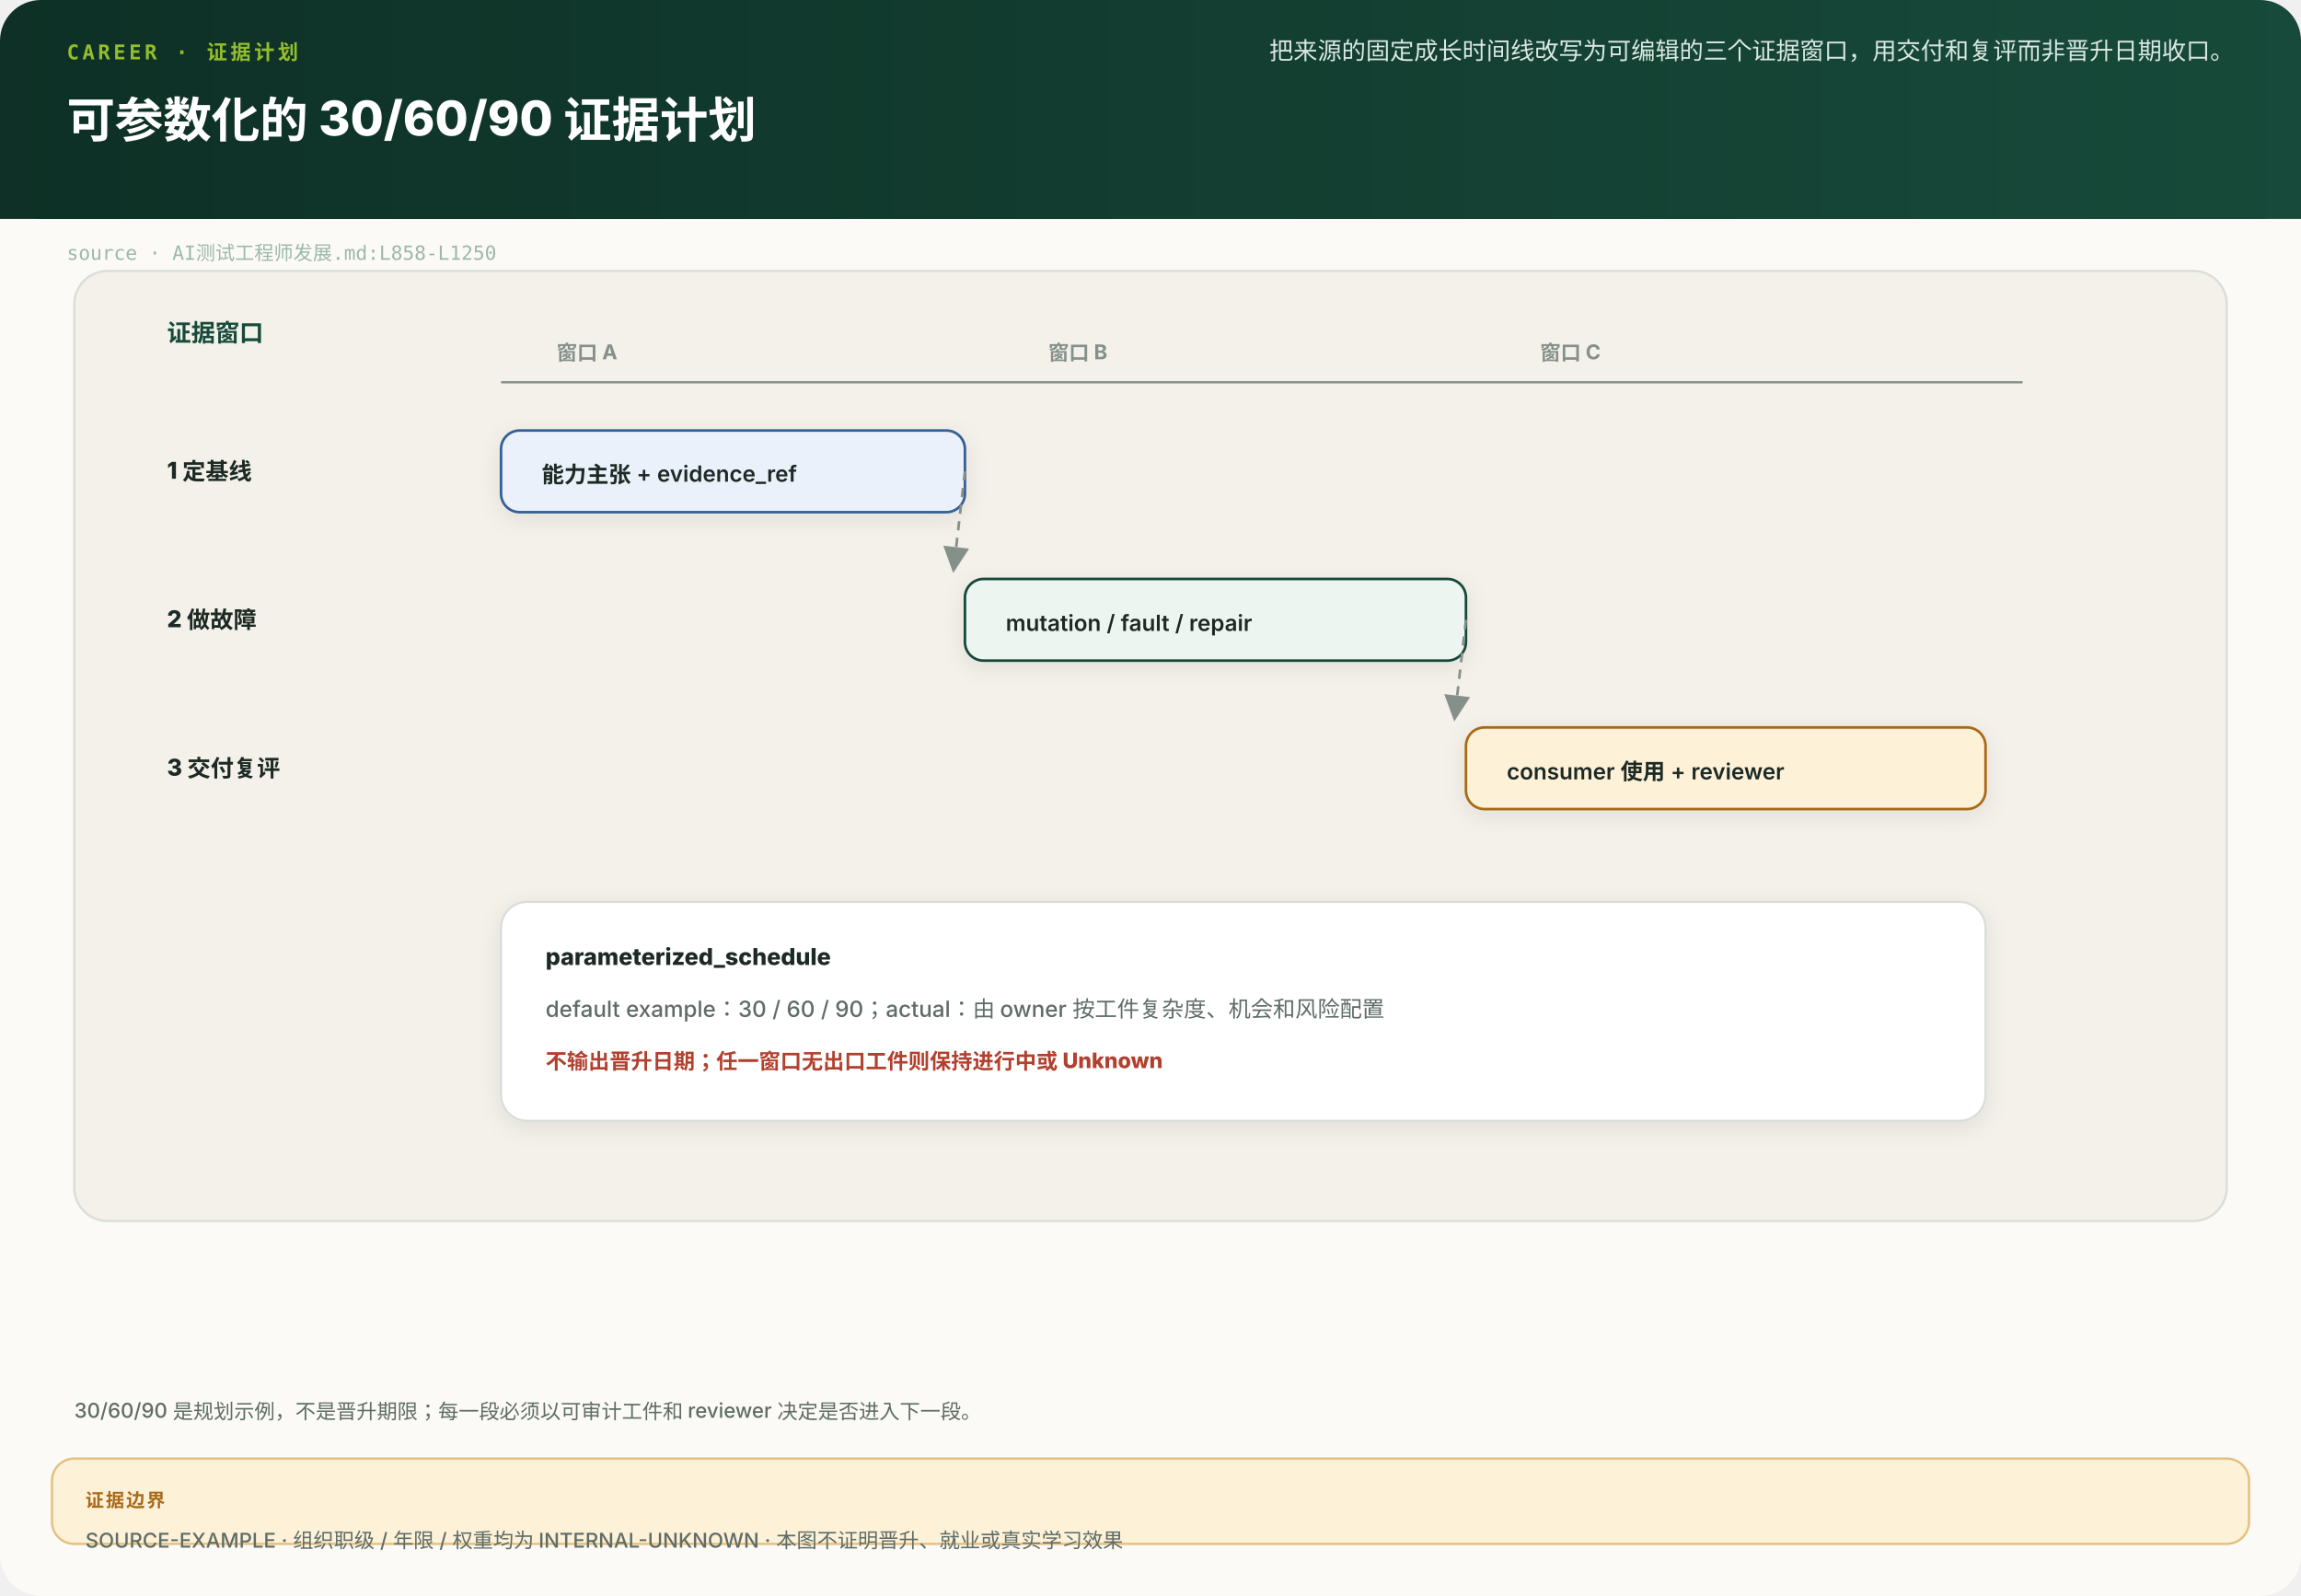
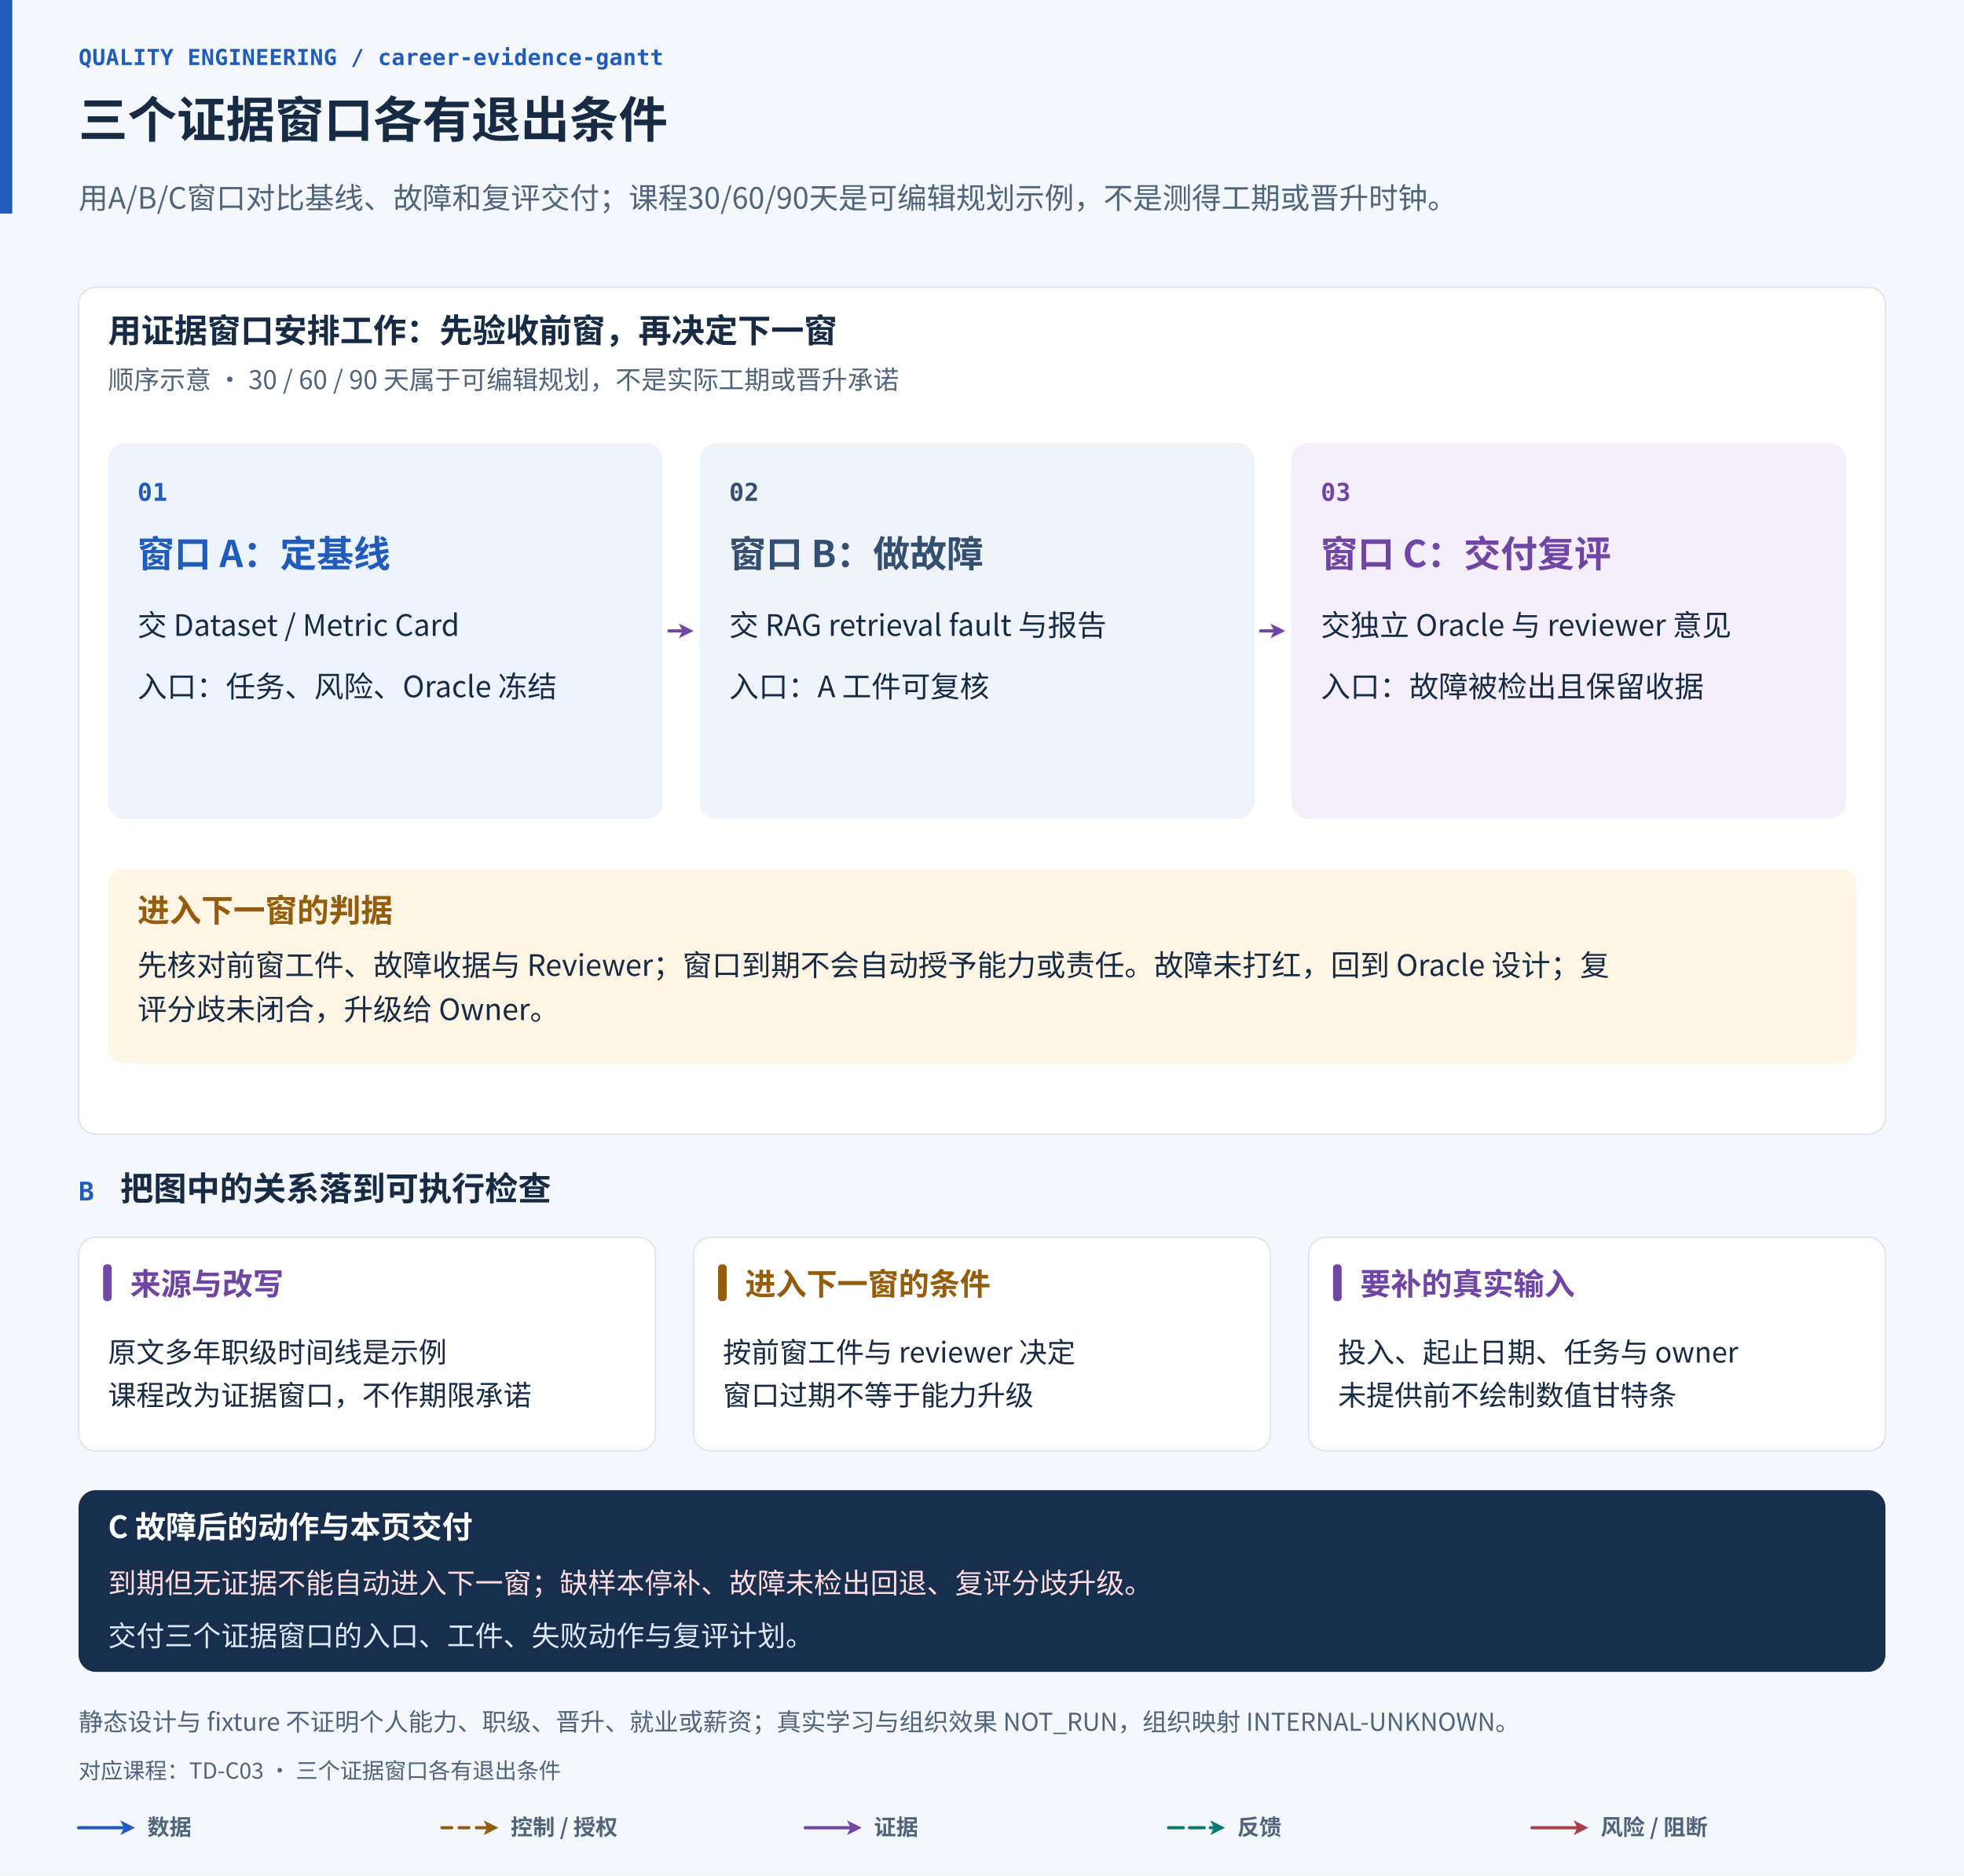
- <svg xmlns="http://www.w3.org/2000/svg" role="img" aria-labelledby="title desc" viewBox="0 0 1240 860" width="1240" height="860">
+ <svg xmlns="http://www.w3.org/2000/svg" width="1600" height="1528" viewBox="0 0 1600 1528" role="img" aria-labelledby="title desc" data-redraw-version="2">
+   <style>text{font-family:'PingFang SC','Microsoft YaHei','Noto Sans CJK SC',system-ui,sans-serif}.mono{font-family:'SFMono-Regular',Consolas,monospace;letter-spacing:.25px}</style>
  <defs>
-     <filter id="ds-soft" x="-20%" y="-20%" width="140%" height="150%">
-       <feDropShadow dx="0" dy="3" stdDeviation="6" flood-color="#0e3026" flood-opacity="0.08" />
-     </filter>
-     <filter id="ds-strong" x="-20%" y="-20%" width="140%" height="150%">
-       <feDropShadow dx="0" dy="5" stdDeviation="10" flood-color="#0e3026" flood-opacity="0.13" />
-     </filter>
-     <linearGradient id="ds-header-grad" x1="0" y1="0" x2="1" y2="0">
-       <stop offset="0" stop-color="#0e3026" />
-       <stop offset="1" stop-color="#174a3a" />
-     </linearGradient>
-     <marker id="ds-arw-forest" markerWidth="10" markerHeight="10" refX="8" refY="5" orient="auto">
-       <path d="M0 0 L10 5 L0 10 z" fill="#174a3a" />
+     <marker id="arr-data" markerUnits="userSpaceOnUse" markerWidth="12" markerHeight="12" refX="3" refY="6" orient="auto">
+       <path d="M0 0L12 6L0 12L3 6Z" fill="#215cbb" />
    </marker>
-     <marker id="ds-arw-amber" markerWidth="10" markerHeight="10" refX="8" refY="5" orient="auto">
-       <path d="M0 0 L10 5 L0 10 z" fill="#a96a18" />
+     <marker id="arr-control" markerUnits="userSpaceOnUse" markerWidth="12" markerHeight="12" refX="3" refY="6" orient="auto">
+       <path d="M0 0L12 6L0 12L3 6Z" fill="#945c0b" />
    </marker>
-     <marker id="ds-arw-red" markerWidth="10" markerHeight="10" refX="8" refY="5" orient="auto">
-       <path d="M0 0 L10 5 L0 10 z" fill="#b2402f" />
+     <marker id="arr-evidence" markerUnits="userSpaceOnUse" markerWidth="12" markerHeight="12" refX="3" refY="6" orient="auto">
+       <path d="M0 0L12 6L0 12L3 6Z" fill="#7045a4" />
    </marker>
-     <marker id="ds-arw-soft" markerWidth="10" markerHeight="10" refX="8" refY="5" orient="auto">
-       <path d="M0 0 L10 5 L0 10 z" fill="#85908a" />
+     <marker id="arr-feedback" markerUnits="userSpaceOnUse" markerWidth="12" markerHeight="12" refX="3" refY="6" orient="auto">
+       <path d="M0 0L12 6L0 12L3 6Z" fill="#087b76" />
+     </marker>
+     <marker id="arr-risk" markerUnits="userSpaceOnUse" markerWidth="12" markerHeight="12" refX="3" refY="6" orient="auto">
+       <path d="M0 0L12 6L0 12L3 6Z" fill="#ad3e4c" />
    </marker>
  </defs>
-   <style>
-     .ds-bg{fill:#fbfaf6}
-     .ds-header{fill:url(#ds-header-grad)}
-     .ds-eyebrow{font:700 11px ui-monospace,SFMono-Regular,Menlo,Consolas,monospace;letter-spacing:.16em;fill:#93bd2c}
-     .ds-title{font:800 26px -apple-system,BlinkMacSystemFont,'Segoe UI','PingFang SC','Hiragino Sans GB','Microsoft YaHei',sans-serif;fill:#ffffff}
-     .ds-subtitle{font:500 13px -apple-system,BlinkMacSystemFont,'Segoe UI','PingFang SC','Hiragino Sans GB','Microsoft YaHei',sans-serif;fill:#d9e8e0}
-     .ds-source{font:500 10.5px ui-monospace,SFMono-Regular,Menlo,Consolas,monospace;fill:#9db7ab}
-     .ds-section{font:800 11px ui-monospace,SFMono-Regular,Menlo,Consolas,monospace;letter-spacing:.12em;fill:#174a3a}
-     .ds-foot{font:500 11px -apple-system,BlinkMacSystemFont,'Segoe UI','PingFang SC','Hiragino Sans GB','Microsoft YaHei',sans-serif;fill:#5f6c66}
-     .ds-footbadge{font:800 10px ui-monospace,SFMono-Regular,Menlo,Consolas,monospace;letter-spacing:.1em;fill:#a96a18}
-     .ds-node rect{stroke-width:1.4}
-     .ds-node-title{font:800 13.5px -apple-system,BlinkMacSystemFont,'Segoe UI','PingFang SC','Hiragino Sans GB','Microsoft YaHei',sans-serif;fill:#1c2924}
-     .ds-node-detail{font:500 10.5px -apple-system,BlinkMacSystemFont,'Segoe UI','PingFang SC','Hiragino Sans GB','Microsoft YaHei',sans-serif;fill:#5f6c66}
-     .ds-node-index{font:800 10px ui-monospace,SFMono-Regular,Menlo,Consolas,monospace;fill:#85908a}
-     .ds-edge{fill:none;stroke:#174a3a;stroke-width:2}
-     .ds-edge-label{font:600 9.5px -apple-system,BlinkMacSystemFont,'Segoe UI','PingFang SC','Hiragino Sans GB','Microsoft YaHei',sans-serif;fill:#5f6c66;paint-order:stroke;stroke:#fbfaf6;stroke-width:4px}
-     .ds-legend{font:500 10px -apple-system,BlinkMacSystemFont,'Segoe UI','PingFang SC','Hiragino Sans GB','Microsoft YaHei',sans-serif;fill:#5f6c66}
- 
- .cc-title{font:800 18px -apple-system,BlinkMacSystemFont,'Segoe UI','PingFang SC','Hiragino Sans GB','Microsoft YaHei',sans-serif;fill:#1c2924}
- .cc-label{font:800 10.5px ui-monospace,SFMono-Regular,Menlo,Consolas,monospace;letter-spacing:.12em;fill:#85908a}
- .cc-value{font:500 12.5px -apple-system,BlinkMacSystemFont,'Segoe UI','PingFang SC','Hiragino Sans GB','Microsoft YaHei',sans-serif;fill:#5f6c66}
- .cc-note{font:500 11px -apple-system,BlinkMacSystemFont,'Segoe UI','PingFang SC','Hiragino Sans GB','Microsoft YaHei',sans-serif;fill:#5f6c66}
- </style>
-   <rect class="ds-bg" width="1240" height="860" rx="22" />
-   <rect class="ds-header" x="0" y="0" width="1240" height="118" rx="22" />
-   <rect class="ds-header" x="0" y="96" width="1240" height="22" />
-   <text class="ds-eyebrow" x="36" y="32">CAREER · 证据计划</text>
-   <text class="ds-subtitle" x="1204" y="32" text-anchor="end">把来源的固定成长时间线改写为可编辑的三个证据窗口，用交付和复评而非晋升日期收口。</text>
-   <text class="ds-title" x="36" y="74">可参数化的 30/60/90 证据计划</text>
-   <text class="ds-source" x="36" y="140">source · AI测试工程师发展.md:L858-L1250</text>
-   <g data-source-ref="AI测试工程师发展.md:L858-L1250">
-     <rect x="40" y="146" width="1160" height="512" rx="18" fill="#f3f1e9" stroke="#d9ded9" stroke-width="1.2" />
-     <text x="90" y="184" font-family="-apple-system,BlinkMacSystemFont,'Segoe UI','PingFang SC','Hiragino Sans GB','Microsoft YaHei',sans-serif" font-size="13" font-weight="800" fill="#174a3a" text-anchor="start">证据窗口</text>
-     <line x1="270" y1="206" x2="1090" y2="206" stroke="#85908a" stroke-width="1.2" />
-     <text x="300" y="194" font-family="-apple-system,BlinkMacSystemFont,'Segoe UI','PingFang SC','Hiragino Sans GB','Microsoft YaHei',sans-serif" font-size="11" font-weight="700" fill="#85908a" text-anchor="start">窗口 A</text>
-     <text x="565" y="194" font-family="-apple-system,BlinkMacSystemFont,'Segoe UI','PingFang SC','Hiragino Sans GB','Microsoft YaHei',sans-serif" font-size="11" font-weight="700" fill="#85908a" text-anchor="start">窗口 B</text>
-     <text x="830" y="194" font-family="-apple-system,BlinkMacSystemFont,'Segoe UI','PingFang SC','Hiragino Sans GB','Microsoft YaHei',sans-serif" font-size="11" font-weight="700" fill="#85908a" text-anchor="start">窗口 C</text>
-     <text x="90" y="258" font-family="-apple-system,BlinkMacSystemFont,'Segoe UI','PingFang SC','Hiragino Sans GB','Microsoft YaHei',sans-serif" font-size="12.5" font-weight="800" fill="#1c2924" text-anchor="start">1 定基线</text>
-     <g filter="url(#ds-soft)">
-       <rect x="270" y="232" width="250" height="44" rx="10" fill="#eaf1fa" stroke="#355f96" stroke-width="1.4" />
+   <rect width="1600" height="1528" fill="#f4f7fb" />
+   <rect width="10" height="174" fill="#215cbb" />
+   <text x="64" y="53" font-size="18" fill="#215cbb" font-weight="750" class="mono">QUALITY ENGINEERING  /  career-evidence-gantt</text>
+   <text x="64" y="112" font-size="40" fill="#172b45" font-weight="750">三个证据窗口各有退出条件</text>
+   <text x="64" y="170" font-size="24" fill="#50647c" font-weight="450">用A/B/C窗口对比基线、故障和复评交付；课程30/60/90天是可编辑规划示例，不是测得工期或晋升时钟。</text>
+   <g id="evidence-windows" data-region="64,234,1472,690">
+     <rect x="64" y="234" width="1472" height="690" rx="14" fill="#fff" stroke="#d9e2ed" />
+     <text x="88" y="279" font-size="27" fill="#172b45" font-weight="700">用证据窗口安排工作：先验收前窗，再决定下一窗</text>
+     <text x="88" y="317" font-size="21" fill="#50647c" font-weight="450">顺序示意 · 30 / 60 / 90 天属于可编辑规划，不是实际工期或晋升承诺</text>
+     <g id="window-0" class="node" data-region="88,361,452,306">
+       <rect x="88" y="361" width="452" height="306" rx="14" fill="#edf3ff" stroke="none" />
+       <text x="112" y="408" font-size="20" fill="#215cbb" font-weight="750" class="mono">01</text>
+       <text x="112" y="462" font-size="30" fill="#215cbb" font-weight="700">窗口 A：定基线</text>
+       <text x="112" y="518" font-size="24" fill="#172b45" font-weight="450">交 Dataset / Metric Card</text>
+       <text x="112" y="568" font-size="24" fill="#172b45" font-weight="450">入口：任务、风险、Oracle 冻结</text>
    </g>
-     <text x="292" y="260" font-family="-apple-system,BlinkMacSystemFont,'Segoe UI','PingFang SC','Hiragino Sans GB','Microsoft YaHei',sans-serif" font-size="12" font-weight="600" fill="#1c2924" text-anchor="start">能力主张 + evidence_ref</text>
-     <text x="90" y="338" font-family="-apple-system,BlinkMacSystemFont,'Segoe UI','PingFang SC','Hiragino Sans GB','Microsoft YaHei',sans-serif" font-size="12.5" font-weight="800" fill="#1c2924" text-anchor="start">2 做故障</text>
-     <g filter="url(#ds-soft)">
-       <rect x="520" y="312" width="270" height="44" rx="10" fill="#edf5f0" stroke="#174a3a" stroke-width="1.4" />
+     <path class="edge edge-evidence" d="M545 514 L556 514" fill="none" stroke="#7045a4" stroke-width="2.6" stroke-linecap="round" stroke-linejoin="round" marker-end="url(#arr-evidence)" />
+     <g id="window-1" class="node" data-region="570,361,452,306">
+       <rect x="570" y="361" width="452" height="306" rx="14" fill="#eff4fa" stroke="none" />
+       <text x="594" y="408" font-size="20" fill="#344f70" font-weight="750" class="mono">02</text>
+       <text x="594" y="462" font-size="30" fill="#344f70" font-weight="700">窗口 B：做故障</text>
+       <text x="594" y="518" font-size="24" fill="#172b45" font-weight="450">交 RAG retrieval fault 与报告</text>
+       <text x="594" y="568" font-size="24" fill="#172b45" font-weight="450">入口：A 工件可复核</text>
    </g>
-     <text x="542" y="340" font-family="-apple-system,BlinkMacSystemFont,'Segoe UI','PingFang SC','Hiragino Sans GB','Microsoft YaHei',sans-serif" font-size="12" font-weight="600" fill="#1c2924" text-anchor="start">mutation / fault / repair</text>
-     <text x="90" y="418" font-family="-apple-system,BlinkMacSystemFont,'Segoe UI','PingFang SC','Hiragino Sans GB','Microsoft YaHei',sans-serif" font-size="12.5" font-weight="800" fill="#1c2924" text-anchor="start">3 交付复评</text>
-     <g filter="url(#ds-soft)">
-       <rect x="790" y="392" width="280" height="44" rx="10" fill="#fdf1d8" stroke="#a96a18" stroke-width="1.4" />
+     <path class="edge edge-evidence" d="M1027 514 L1038 514" fill="none" stroke="#7045a4" stroke-width="2.6" stroke-linecap="round" stroke-linejoin="round" marker-end="url(#arr-evidence)" />
+     <g id="window-2" class="node" data-region="1052,361,452,306">
+       <rect x="1052" y="361" width="452" height="306" rx="14" fill="#f4effb" stroke="none" />
+       <text x="1076" y="408" font-size="20" fill="#7045a4" font-weight="750" class="mono">03</text>
+       <text x="1076" y="462" font-size="30" fill="#7045a4" font-weight="700">窗口 C：交付复评</text>
+       <text x="1076" y="518" font-size="24" fill="#172b45" font-weight="450">交独立 Oracle 与 reviewer 意见</text>
+       <text x="1076" y="568" font-size="24" fill="#172b45" font-weight="450">入口：故障被检出且保留收据</text>
    </g>
-     <text x="812" y="420" font-family="-apple-system,BlinkMacSystemFont,'Segoe UI','PingFang SC','Hiragino Sans GB','Microsoft YaHei',sans-serif" font-size="12" font-weight="600" fill="#1c2924" text-anchor="start">consumer 使用 + reviewer</text>
-     <path d="M520 254 L514 306" fill="none" stroke="#85908a" stroke-width="1.4" stroke-dasharray="5 4" marker-end="url(#ds-arw-soft)" />
-     <path d="M790 334 L784 386" fill="none" stroke="#85908a" stroke-width="1.4" stroke-dasharray="5 4" marker-end="url(#ds-arw-soft)" />
-     <g filter="url(#ds-soft)">
-       <rect x="270" y="486" width="800" height="118" rx="14" fill="#fff" stroke="#d9ded9" stroke-width="1.2" />
-     </g>
-     <text x="294" y="520" font-family="-apple-system,BlinkMacSystemFont,'Segoe UI','PingFang SC','Hiragino Sans GB','Microsoft YaHei',sans-serif" font-size="12.5" font-weight="800" fill="#1c2924" text-anchor="start">parameterized_schedule</text>
-     <text x="294" y="548" font-family="-apple-system,BlinkMacSystemFont,'Segoe UI','PingFang SC','Hiragino Sans GB','Microsoft YaHei',sans-serif" font-size="12" font-weight="500" fill="#5f6c66" text-anchor="start">default example：30 / 60 / 90；actual：由 owner 按工件复杂度、机会和风险配置</text>
-     <text x="294" y="576" font-family="-apple-system,BlinkMacSystemFont,'Segoe UI','PingFang SC','Hiragino Sans GB','Microsoft YaHei',sans-serif" font-size="11.5" font-weight="800" fill="#b2402f" text-anchor="start">不输出晋升日期；任一窗口无出口工件则保持进行中或 Unknown</text>
+     <rect x="88" y="708" width="1424" height="158" rx="12" fill="#fff5e5" stroke="none" />
+     <text x="112" y="751" font-size="26" fill="#945c0b" font-weight="700">进入下一窗的判据</text>
+     <text x="112" y="795" font-size="24" fill="#172b45" font-weight="450">先核对前窗工件、故障收据与 Reviewer；窗口到期不会自动授予能力或责任。故障未打红，回到 Oracle 设计；复</text>
+     <text x="112" y="831" font-size="24" fill="#172b45" font-weight="450">评分歧未闭合，升级给 Owner。</text>
  </g>
-   <text x="40" y="764" font-family="-apple-system,BlinkMacSystemFont,'Segoe UI','PingFang SC','Hiragino Sans GB','Microsoft YaHei',sans-serif" font-size="11px" font-weight="500" fill="#5f6c66">30/60/90 是规划示例，不是晋升期限；每一段必须以可审计工件和 reviewer 决定是否进入下一段。</text>
-   <rect x="28" y="786" width="1184" height="46" rx="12" fill="#fdf1d8" stroke="#e3c07b" stroke-width="1.2" />
-   <text class="ds-footbadge" x="46" y="812">证据边界</text>
-   <text class="ds-foot" x="46" y="834">SOURCE-EXAMPLE · 组织职级 / 年限 / 权重均为 INTERNAL-UNKNOWN · 本图不证明晋升、就业或真实学习效果</text>
+   <text x="64" y="978" font-size="21" fill="#215cbb" font-weight="800" class="mono">B</text>
+   <text x="98" y="978" font-size="27" fill="#172b45" font-weight="700">把图中的关系落到可执行检查</text>
+   <g id="detail-0" data-region="64,1008,470,174">
+     <rect x="64" y="1008" width="470" height="174" rx="14" fill="#fff" stroke="#d9e2ed" />
+     <rect x="84" y="1030" width="7" height="30" rx="3" fill="#7045a4" stroke="none" />
+     <text x="106" y="1055" font-size="25" fill="#7045a4" font-weight="700">来源与改写</text>
+     <text x="88" y="1110" font-size="23" fill="#172b45" font-weight="450">原文多年职级时间线是示例</text>
+     <text x="88" y="1145" font-size="23" fill="#172b45" font-weight="450">课程改为证据窗口，不作期限承诺</text>
+   </g>
+   <g id="detail-1" data-region="565,1008,470,174">
+     <rect x="565" y="1008" width="470" height="174" rx="14" fill="#fff" stroke="#d9e2ed" />
+     <rect x="585" y="1030" width="7" height="30" rx="3" fill="#945c0b" stroke="none" />
+     <text x="607" y="1055" font-size="25" fill="#945c0b" font-weight="700">进入下一窗的条件</text>
+     <text x="589" y="1110" font-size="23" fill="#172b45" font-weight="450">按前窗工件与 reviewer 决定</text>
+     <text x="589" y="1145" font-size="23" fill="#172b45" font-weight="450">窗口过期不等于能力升级</text>
+   </g>
+   <g id="detail-2" data-region="1066,1008,470,174">
+     <rect x="1066" y="1008" width="470" height="174" rx="14" fill="#fff" stroke="#d9e2ed" />
+     <rect x="1086" y="1030" width="7" height="30" rx="3" fill="#7045a4" stroke="none" />
+     <text x="1108" y="1055" font-size="25" fill="#7045a4" font-weight="700">要补的真实输入</text>
+     <text x="1090" y="1110" font-size="23" fill="#172b45" font-weight="450">投入、起止日期、任务与 owner</text>
+     <text x="1090" y="1145" font-size="23" fill="#172b45" font-weight="450">未提供前不绘制数值甘特条</text>
+   </g>
+   <g id="failure-and-output" data-region="64,1214,1472,148">
+     <rect x="64" y="1214" width="1472" height="148" rx="14" fill="#172e4c" stroke="none" />
+     <text x="88" y="1253" font-size="25" fill="#fff" font-weight="700">C  故障后的动作与本页交付</text>
+     <text x="88" y="1298" font-size="23" fill="#ffdce2" font-weight="450">到期但无证据不能自动进入下一窗；缺样本停补、故障未检出回退、复评分歧升级。</text>
+     <text x="88" y="1341" font-size="23" fill="#dce9fa" font-weight="450">交付三个证据窗口的入口、工件、失败动作与复评计划。</text>
+   </g>
+   <text x="64" y="1410" font-size="20" fill="#50647c" font-weight="450">静态设计与 fixture 不证明个人能力、职级、晋升、就业或薪资；真实学习与组织效果 NOT_RUN，组织映射 INTERNAL-UNKNOWN。</text>
+   <text x="64" y="1449" font-size="18" fill="#50647c" font-weight="450">对应课程：TD-C03 · 三个证据窗口各有退出条件</text>
+   <path class="edge edge-data" d="M64 1489 L101 1489" fill="none" stroke="#215cbb" stroke-width="2.6" stroke-linecap="round" stroke-linejoin="round" marker-end="url(#arr-data)" />
+   <text x="120" y="1495" font-size="18" fill="#50647c" font-weight="550">数据</text>
+   <path class="edge edge-control" d="M360 1489 L397 1489" fill="none" stroke="#945c0b" stroke-width="2.6" stroke-linecap="round" stroke-linejoin="round" stroke-dasharray="8 6" marker-end="url(#arr-control)" />
+   <text x="416" y="1495" font-size="18" fill="#50647c" font-weight="550">控制 / 授权</text>
+   <path class="edge edge-evidence" d="M656 1489 L693 1489" fill="none" stroke="#7045a4" stroke-width="2.6" stroke-linecap="round" stroke-linejoin="round" marker-end="url(#arr-evidence)" />
+   <text x="712" y="1495" font-size="18" fill="#50647c" font-weight="550">证据</text>
+   <path class="edge edge-feedback" d="M952 1489 L989 1489" fill="none" stroke="#087b76" stroke-width="2.6" stroke-linecap="round" stroke-linejoin="round" stroke-dasharray="12 5" marker-end="url(#arr-feedback)" />
+   <text x="1008" y="1495" font-size="18" fill="#50647c" font-weight="550">反馈</text>
+   <path class="edge edge-risk" d="M1248 1489 L1285 1489" fill="none" stroke="#ad3e4c" stroke-width="2.6" stroke-linecap="round" stroke-linejoin="round" marker-end="url(#arr-risk)" />
+   <text x="1304" y="1495" font-size="18" fill="#50647c" font-weight="550">风险 / 阻断</text>
</svg>
